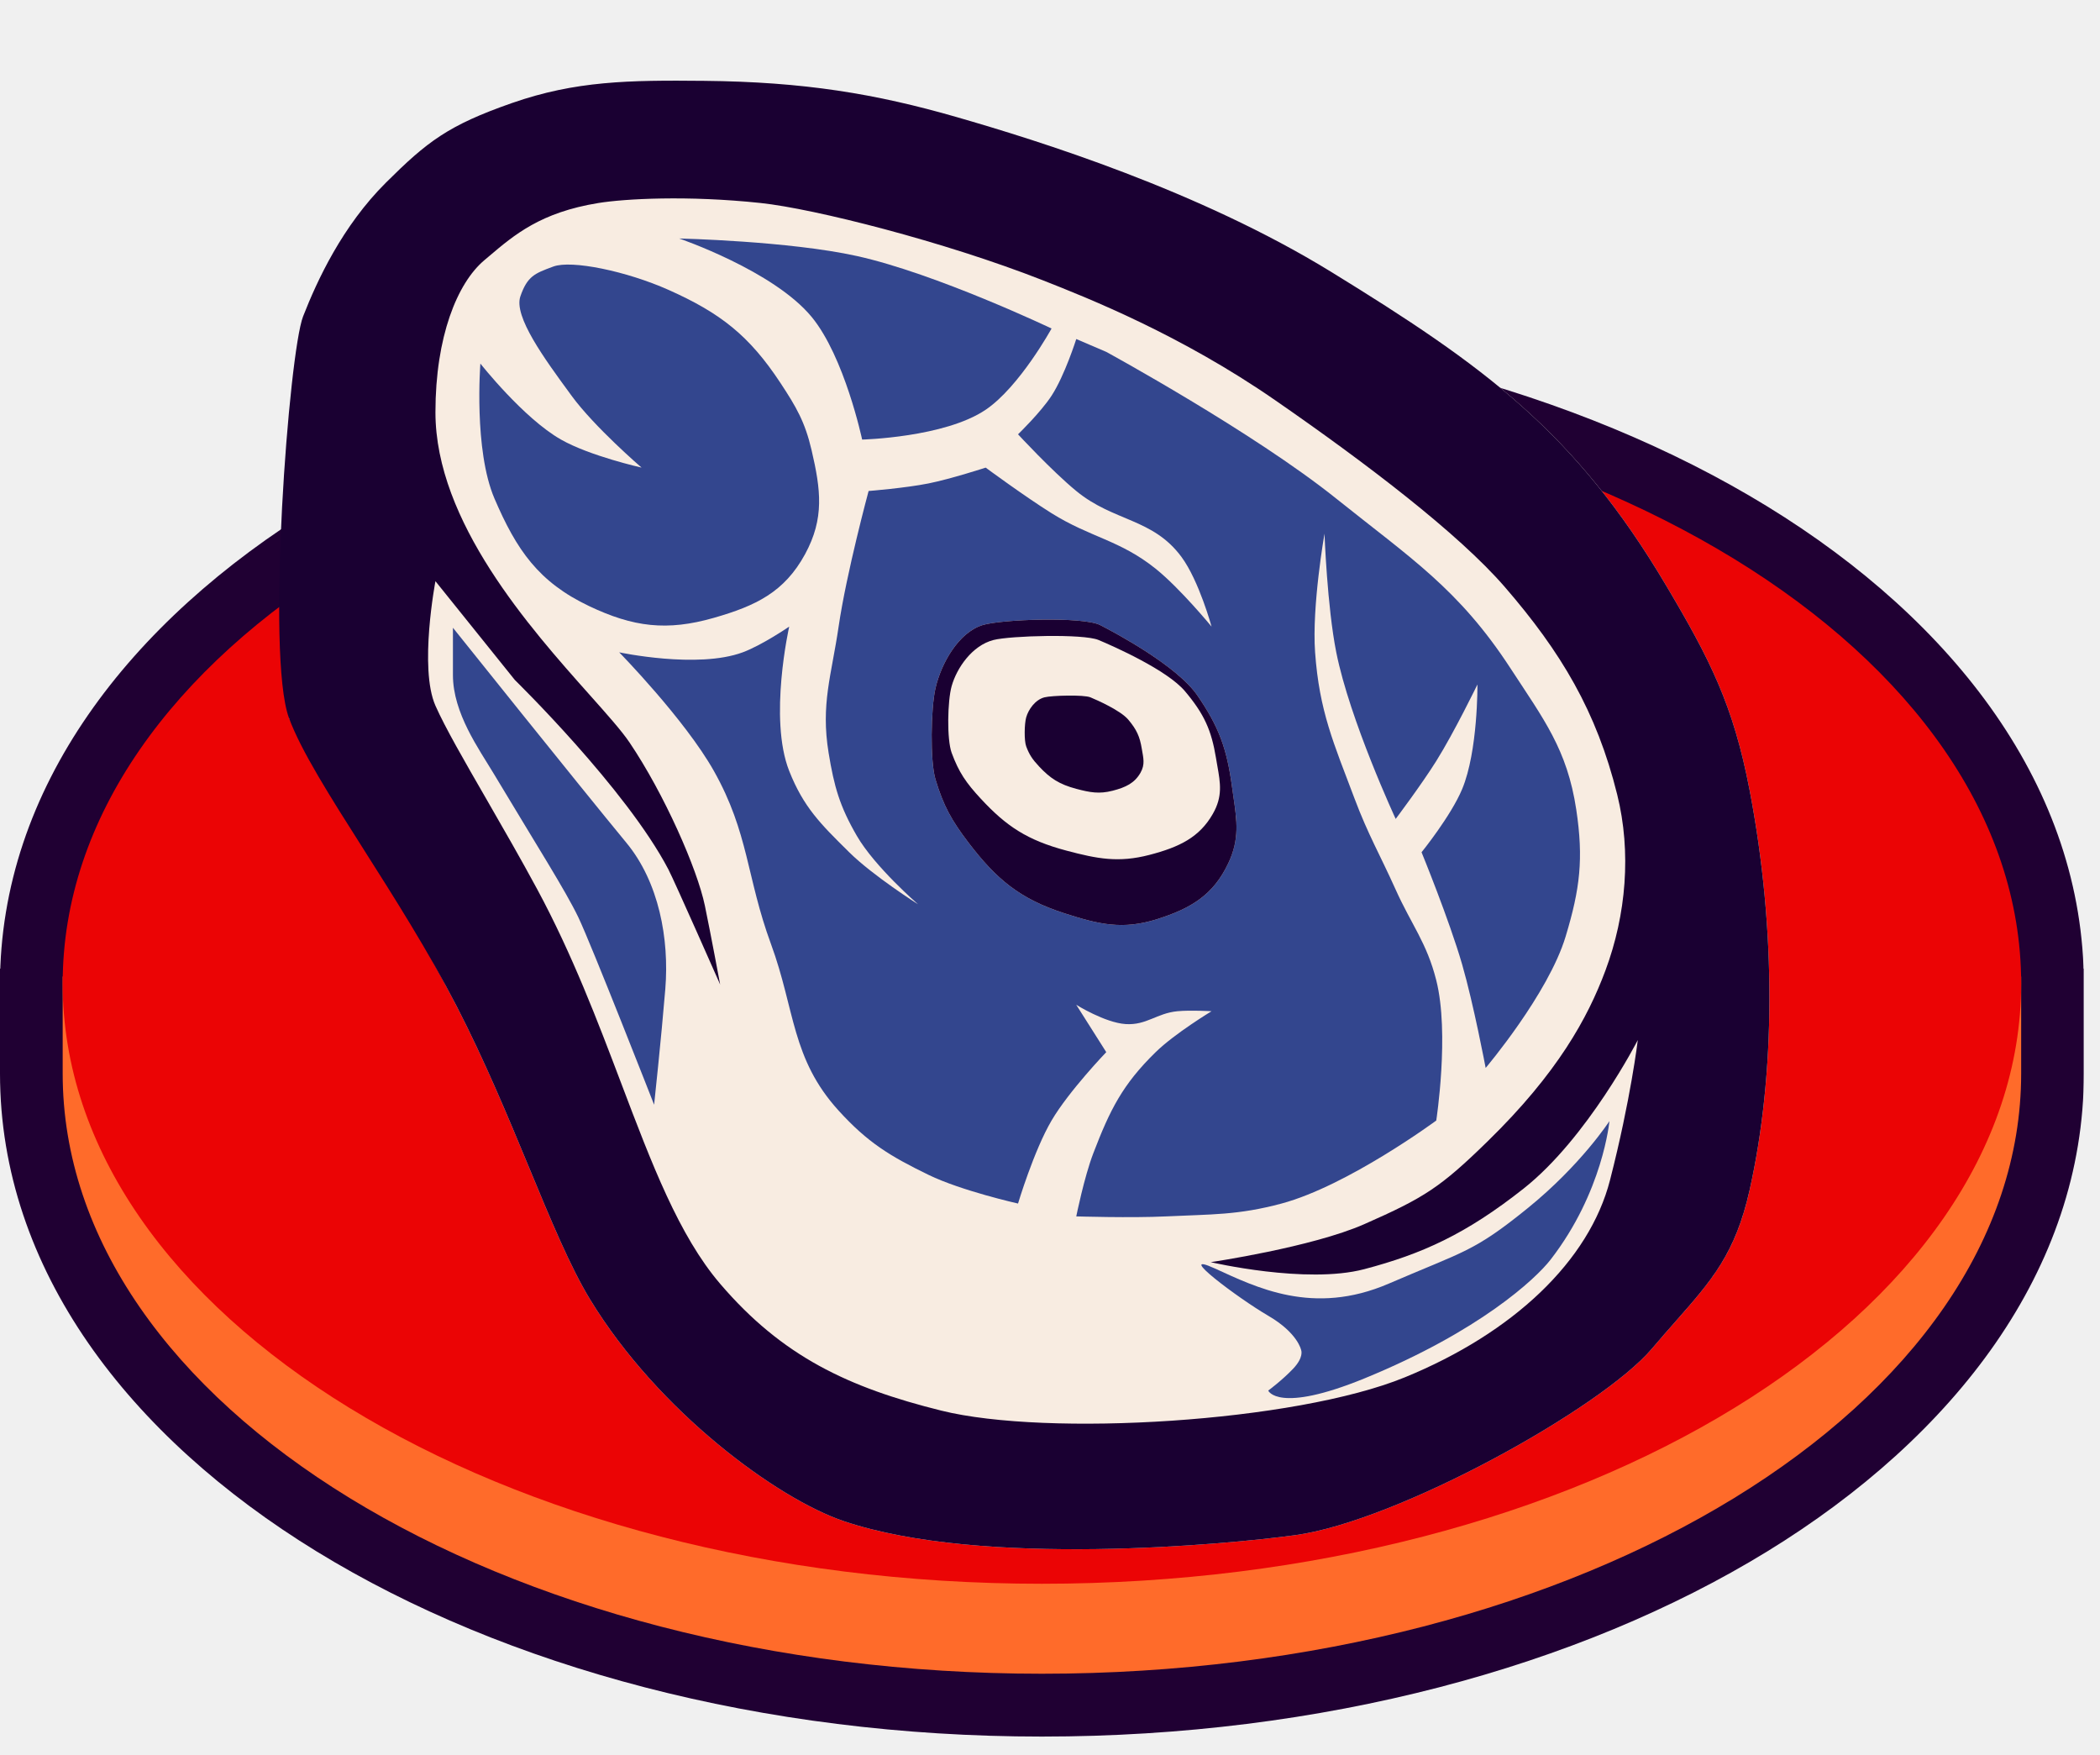
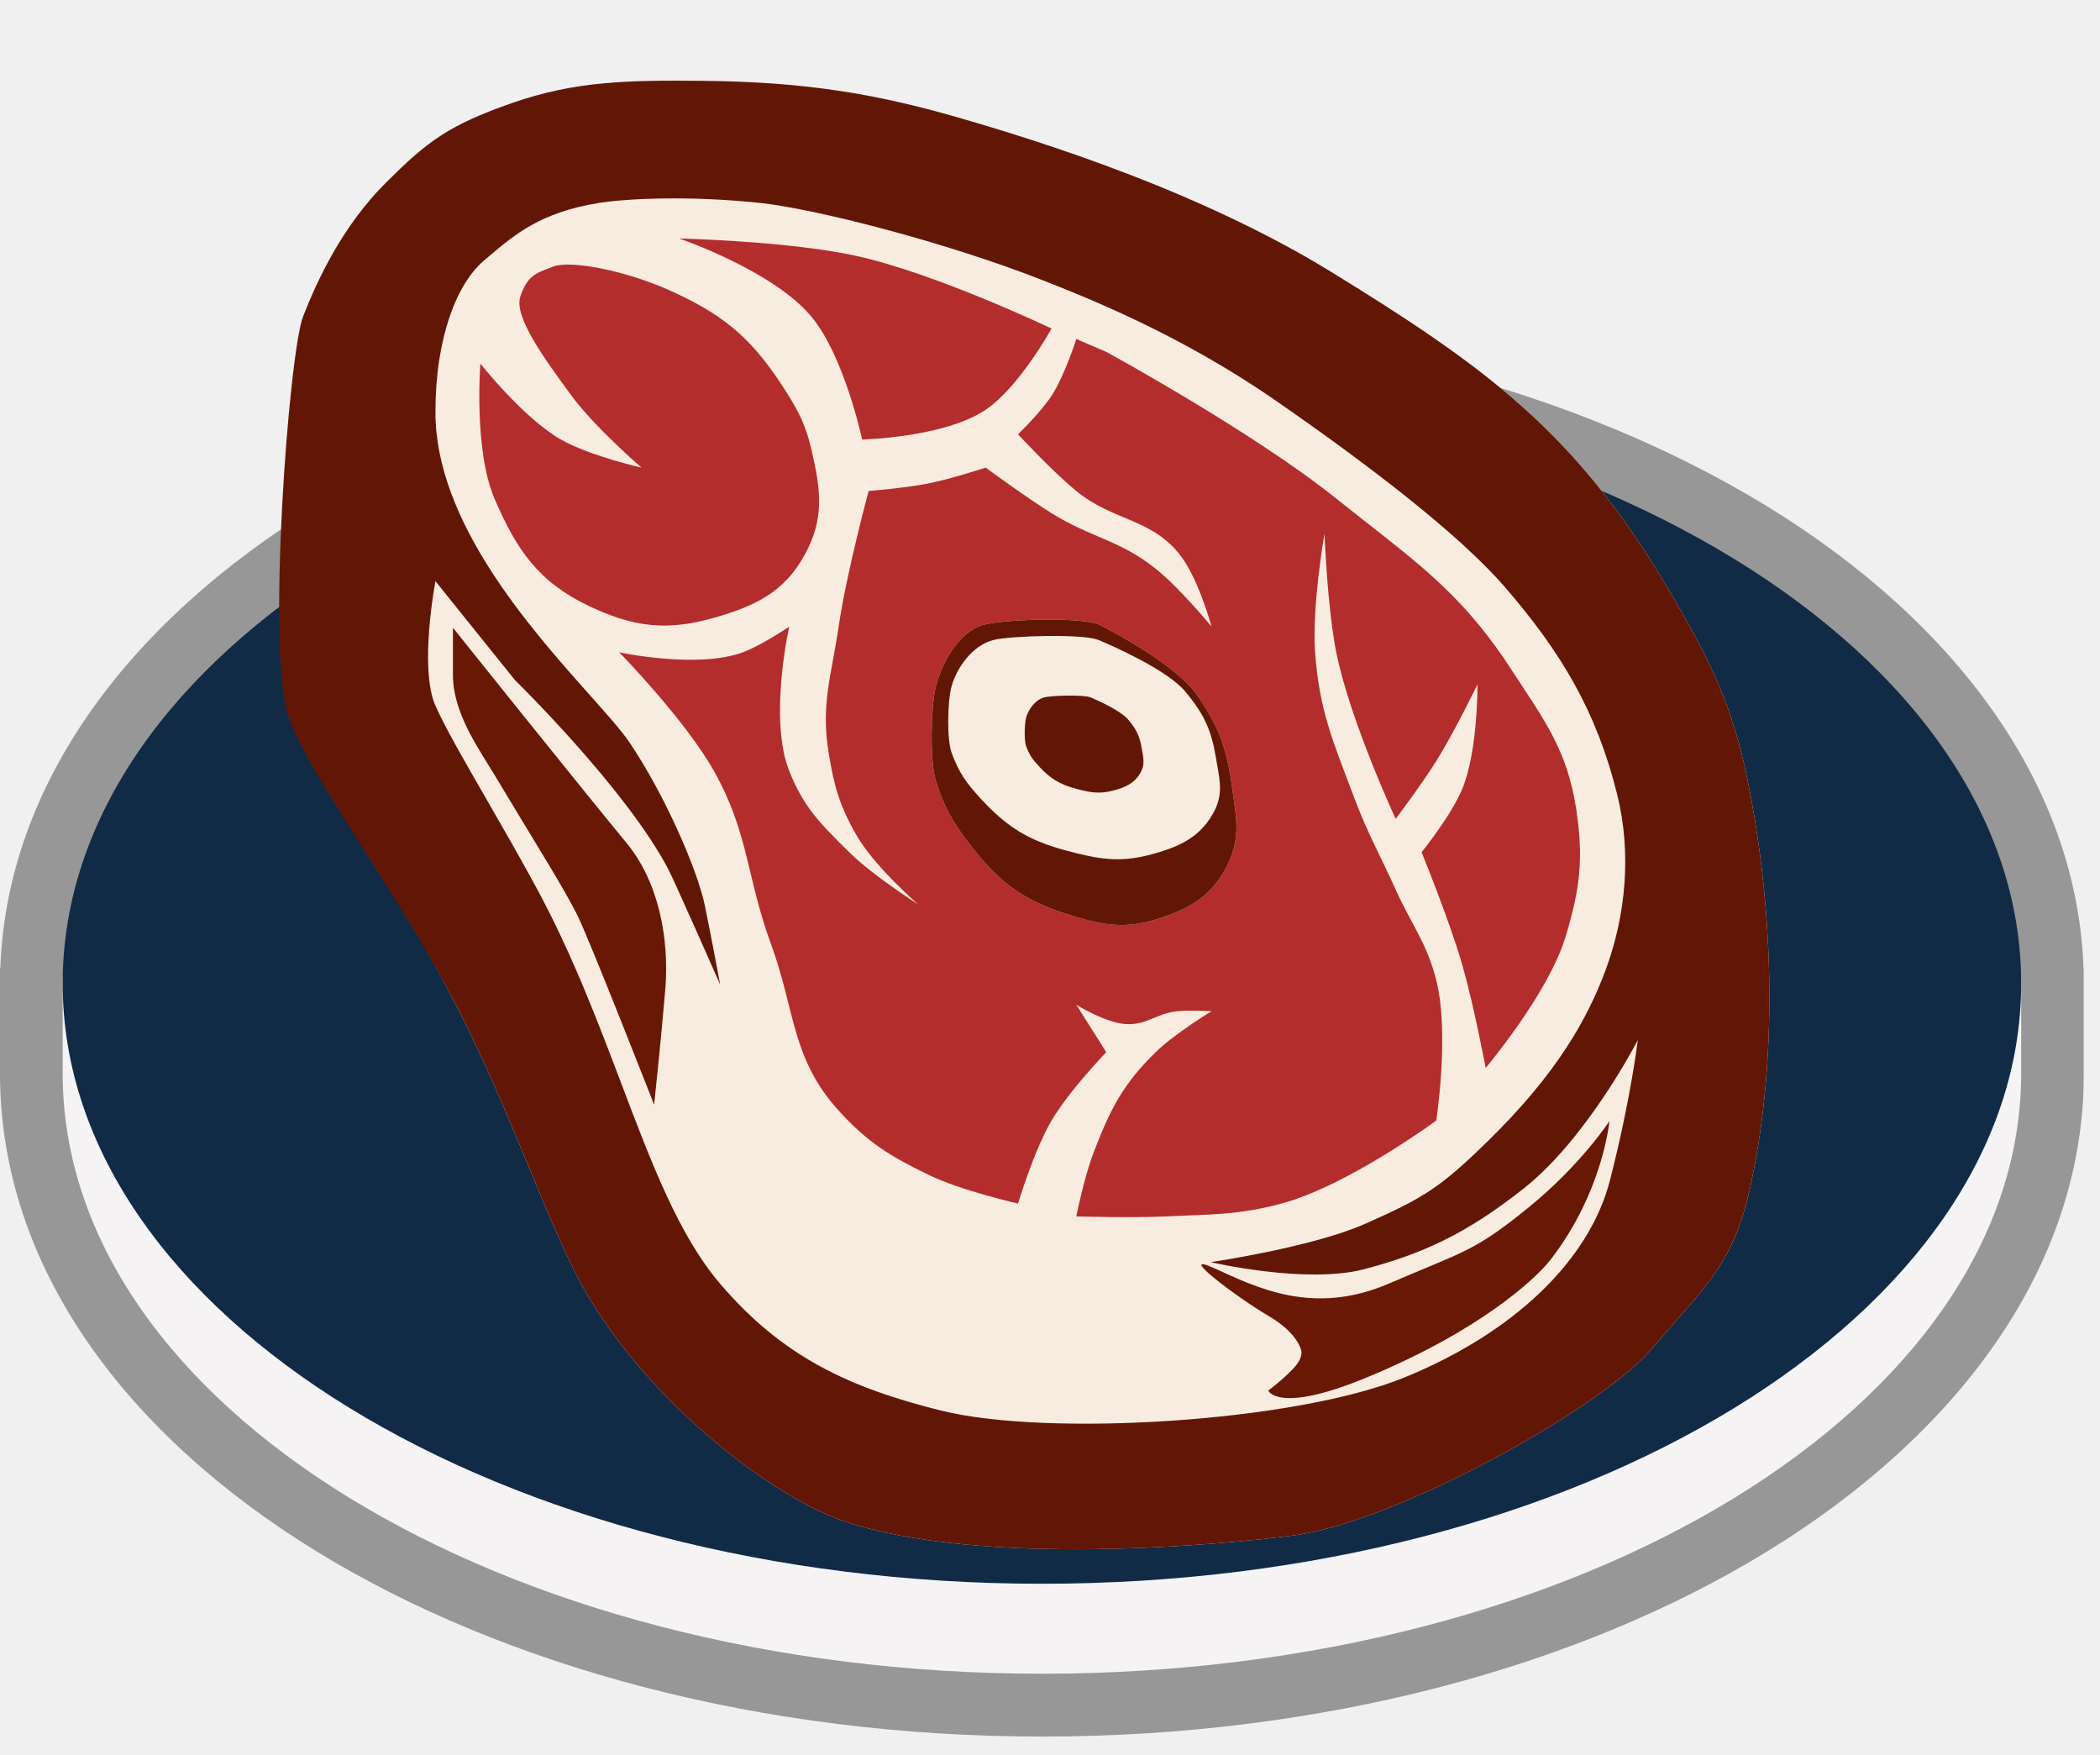
<svg xmlns="http://www.w3.org/2000/svg" width="85" height="71" viewBox="0 0 85 71" fill="none">
  <mask id="mask0" mask-type="alpha" maskUnits="userSpaceOnUse" x="0" y="13" width="85" height="58">
    <path d="M84.346 13H0V70.563H84.346V13Z" fill="white" />
-     <path fill-rule="evenodd" clip-rule="evenodd" d="M81.689 41.746C81.768 41.116 81.809 40.48 81.809 39.838C81.809 26.421 64.065 15.544 42.173 15.544C20.281 15.544 2.537 26.421 2.537 39.838C2.537 40.48 2.578 41.116 2.657 41.746H2.537V43.442C2.537 56.859 20.281 67.736 42.173 67.736C64.065 67.736 81.809 56.859 81.809 43.442V41.746H81.689Z" fill="black" />
+     <path fill-rule="evenodd" clip-rule="evenodd" d="M81.689 41.746C81.768 41.116 81.809 40.48 81.809 39.837C81.809 26.421 64.065 15.544 42.173 15.544C20.281 15.544 2.537 26.421 2.537 39.837C2.537 40.48 2.578 41.116 2.658 41.746H2.537V43.442C2.537 56.859 20.281 67.736 42.173 67.736C64.065 67.736 81.809 56.859 81.809 43.442V41.746H81.689Z" fill="black" />
  </mask>
  <g mask="url(#mask0)">
-     <path d="M81.689 41.746L79.171 41.425L78.809 44.29H81.689V41.746ZM2.657 41.746V44.29H5.536L5.175 41.425L2.657 41.746ZM2.537 41.746V39.202H0V41.746H2.537ZM81.809 41.746H84.346V39.202H81.809V41.746ZM79.272 39.838C79.272 40.372 79.237 40.901 79.171 41.425L84.206 42.067C84.298 41.332 84.346 40.588 84.346 39.838H79.272ZM42.173 18.088C52.729 18.088 62.165 20.716 68.878 24.831C75.632 28.972 79.272 34.351 79.272 39.838H84.346C84.346 31.908 79.111 25.14 71.523 20.489C63.89 15.811 53.506 13 42.173 13V18.088ZM5.073 39.838C5.073 34.351 8.714 28.972 15.468 24.831C22.18 20.716 31.617 18.088 42.173 18.088V13C30.84 13 20.455 15.811 12.823 20.489C5.235 25.14 0 31.908 0 39.838H5.073ZM5.175 41.425C5.108 40.901 5.073 40.372 5.073 39.838H0C0 40.588 0.048 41.332 0.14 42.067L5.175 41.425ZM2.537 44.29H2.657V39.202H2.537V44.29ZM5.073 43.442V41.746H0V43.442H5.073ZM42.173 65.192C31.617 65.192 22.18 62.564 15.468 58.45C8.714 54.309 5.073 48.929 5.073 43.442H0C0 51.373 5.235 58.14 12.823 62.792C20.455 67.47 30.84 70.28 42.173 70.28V65.192ZM79.272 43.442C79.272 48.929 75.632 54.309 68.878 58.45C62.165 62.564 52.729 65.192 42.173 65.192V70.28C53.506 70.28 63.89 67.47 71.523 62.792C79.111 58.14 84.346 51.373 84.346 43.442H79.272ZM79.272 41.746V43.442H84.346V41.746H79.272ZM81.689 44.29H81.809V39.202H81.689V44.29Z" fill="#200033" />
-     <path d="M81.809 43.443C81.809 56.86 64.065 67.737 42.173 67.737C20.281 67.737 2.537 56.86 2.537 43.443V39.52H81.809V43.443Z" fill="#FF6B2A" />
-     <path d="M81.809 39.803C81.809 53.219 64.065 64.096 42.173 64.096C20.281 64.096 2.537 53.219 2.537 39.803C2.537 26.385 20.281 15.509 42.173 15.509C64.065 15.509 81.809 26.385 81.809 39.803Z" fill="#EB0405" />
+     <path d="M81.689 41.746L79.171 41.425L78.809 44.29H81.689V41.746ZM2.657 41.746V44.29H5.536L5.175 41.425L2.657 41.746ZM2.537 41.746V39.202H0V41.746H2.537ZM81.809 41.746H84.346V39.202H81.809V41.746ZM79.272 39.838C79.272 40.372 79.237 40.901 79.171 41.425L84.206 42.067C84.298 41.332 84.346 40.588 84.346 39.838H79.272ZM42.173 18.088C52.729 18.088 62.165 20.716 68.878 24.831C75.632 28.972 79.272 34.351 79.272 39.838H84.346C84.346 31.908 79.111 25.14 71.523 20.489C63.89 15.811 53.506 13 42.173 13V18.088ZM5.073 39.838C5.073 34.351 8.714 28.972 15.468 24.831C22.18 20.716 31.617 18.088 42.173 18.088V13C30.84 13 20.455 15.811 12.823 20.489C5.235 25.14 0 31.908 0 39.838H5.073ZM5.175 41.425C5.108 40.901 5.073 40.372 5.073 39.838H0C0 40.588 0.048 41.332 0.14 42.067L5.175 41.425ZM2.537 44.29H2.657V39.202H2.537V44.29ZM5.073 43.442V41.746H0V43.442H5.073ZM42.173 65.192C31.617 65.192 22.18 62.564 15.468 58.45C8.714 54.309 5.073 48.929 5.073 43.442H0C0 51.373 5.235 58.14 12.823 62.792C20.455 67.47 30.84 70.28 42.173 70.28V65.192ZM79.272 43.442C79.272 48.929 75.632 54.309 68.878 58.45C62.165 62.564 52.729 65.192 42.173 65.192V70.28C53.506 70.28 63.89 67.47 71.523 62.792C79.111 58.14 84.346 51.373 84.346 43.442H79.272ZM79.272 41.746V43.442H84.346V41.746H79.272ZM81.689 44.29H81.809V39.202H81.689V44.29Z" fill="#979797" />
+     <path d="M81.809 43.443C81.809 56.86 64.065 67.737 42.173 67.737C20.281 67.737 2.537 56.86 2.537 43.443V39.52H81.809V43.443Z" fill="#F5F3F3" />
+     <path d="M81.809 39.803C81.809 53.219 64.065 64.096 42.173 64.096C20.281 64.096 2.537 53.219 2.537 39.803C2.537 26.385 20.281 15.509 42.173 15.509C64.065 15.509 81.809 26.385 81.809 39.803Z" fill="#112A46" />
  </g>
  <path d="M11.696 29.057L12.268 12.805C12.268 12.805 13.857 9.145 15.625 7.388C17.291 5.731 18.144 5.07 20.72 4.171C23.296 3.272 25.445 3.241 28.506 3.272C32.538 3.312 35.434 3.792 38.72 4.738C42.006 5.685 48.517 7.705 53.887 11.007C60.069 14.809 63.742 17.465 67.434 23.687C69.218 26.693 70.157 28.539 70.815 31.966C71.911 37.667 71.863 43.511 70.816 48.171C70.124 51.246 68.905 52.17 66.863 54.581C64.821 56.993 56.577 61.56 52.434 62.128C49.72 62.499 39.744 63.452 34.149 61.56C31.458 60.65 26.651 57.13 23.887 52.594C22.315 50.016 20.819 45.248 18.482 40.719C16.067 36.037 11.696 29.057 11.696 29.057Z" fill="#F8ECE1" />
-   <path d="M25.357 34.112C23.405 31.746 18.333 25.406 18.333 25.406V27.322C18.333 28.86 19.392 30.321 19.976 31.297C21.762 34.277 22.881 36.028 23.405 37.116C23.929 38.204 26.476 44.709 26.476 44.709C26.476 44.709 26.762 42.06 26.929 40.026C27.095 37.991 26.667 35.699 25.357 34.112Z" fill="#33468E" />
-   <path d="M65.143 45.372C65.143 45.372 63.995 47.146 61.833 48.897C59.643 50.671 59.286 50.624 56.214 51.948C53.143 53.273 50.833 52.09 49.167 51.333C47.5 50.576 50.115 52.54 51.333 53.249C52.544 53.954 52.667 54.645 52.667 54.645C52.667 54.645 52.786 54.929 52.333 55.402C51.881 55.875 51.333 56.277 51.333 56.277C51.333 56.277 51.714 57.224 55.238 55.781C59.882 53.879 62.157 51.759 62.762 50.978C64.887 48.234 65.143 45.372 65.143 45.372Z" fill="#33468E" />
-   <path fill-rule="evenodd" clip-rule="evenodd" d="M12.268 12.805C11.696 14.265 10.762 26.518 11.696 29.057C12.186 30.387 13.363 32.241 14.721 34.378C15.953 36.318 17.333 38.491 18.482 40.719C19.623 42.932 20.565 45.202 21.412 47.245C22.299 49.384 23.083 51.276 23.887 52.594C26.651 57.13 31.458 60.65 34.149 61.56C39.744 63.452 49.72 62.499 52.434 62.128C56.577 61.56 64.821 56.993 66.863 54.581C67.205 54.177 67.524 53.815 67.821 53.478C69.299 51.8 70.24 50.731 70.816 48.171C71.863 43.511 71.911 37.667 70.815 31.966C70.157 28.539 69.218 26.693 67.434 23.687C63.742 17.465 60.069 14.809 53.887 11.007C48.517 7.705 42.006 5.685 38.72 4.738C35.434 3.792 32.538 3.312 28.506 3.272C25.445 3.241 23.296 3.272 20.72 4.171C18.144 5.07 17.291 5.731 15.625 7.388C13.857 9.145 12.839 11.345 12.268 12.805ZM19.601 10.534C18.506 11.458 17.625 13.628 17.625 16.685C17.625 21.118 21.463 25.425 23.864 28.119C24.575 28.917 25.161 29.574 25.482 30.05C26.887 32.132 28.22 35.16 28.53 36.65C28.777 37.843 29.149 39.844 29.149 39.844C29.149 39.844 27.301 35.657 27.053 35.184C25.345 31.919 20.839 27.519 20.839 27.519L17.625 23.521C17.625 23.521 16.953 27.039 17.625 28.56C18.013 29.438 18.802 30.806 19.703 32.367C20.361 33.509 21.079 34.755 21.744 35.988C23.168 38.629 24.195 41.339 25.145 43.843C26.379 47.098 27.48 50.004 29.149 51.956C31.662 54.895 34.335 56.154 38.101 57.089C42.387 58.154 52.411 57.562 56.863 55.741C61.257 53.943 64.328 51.026 65.167 47.761C66.006 44.497 66.292 42.091 66.292 42.091C66.292 42.091 64.268 46.047 61.673 48.1C59.339 49.945 57.563 50.747 55.22 51.364C52.87 51.983 49.006 51.08 49.006 51.08C49.006 51.08 53.096 50.478 55.22 49.543C57.665 48.466 58.313 48.046 60.22 46.184C63.047 43.423 64.268 41.192 64.982 39.276C65.822 37.024 66.037 34.488 65.458 32.156C64.624 28.79 63.185 26.387 60.911 23.758C59.03 21.584 55.27 18.725 51.601 16.188C47.8 13.559 44.077 12.077 42.196 11.338C38.213 9.775 32.958 8.447 30.792 8.216C27.824 7.899 25.273 8.045 24.22 8.216C21.886 8.595 20.821 9.499 19.789 10.375C19.726 10.428 19.664 10.481 19.601 10.534Z" fill="#1A0032" />
-   <path d="M59.182 31.936C59.826 30.392 59.801 27.701 59.801 27.701C59.801 27.701 58.863 29.635 58.134 30.8C57.542 31.747 56.492 33.142 56.492 33.142C56.492 33.142 54.633 29.14 54.087 26.4C53.718 24.552 53.611 21.598 53.611 21.598C53.611 21.598 53.095 24.524 53.23 26.4C53.401 28.785 53.981 30.075 54.825 32.314C55.382 33.794 55.843 34.562 56.492 36.005C57.135 37.436 57.75 38.151 58.134 39.671C58.678 41.822 58.134 45.349 58.134 45.349C58.134 45.349 54.556 47.988 51.872 48.708C50.102 49.183 49.038 49.139 47.206 49.228C45.785 49.297 43.563 49.228 43.563 49.228C43.563 49.228 43.883 47.639 44.253 46.673C44.925 44.922 45.431 43.894 46.777 42.581C47.56 41.817 49.039 40.925 49.039 40.925C49.039 40.925 48.195 40.874 47.658 40.925C46.819 41.005 46.404 41.5 45.563 41.445C44.725 41.391 43.563 40.665 43.563 40.665L44.777 42.581C44.777 42.581 43.264 44.156 42.563 45.349C41.846 46.569 41.206 48.708 41.206 48.708C41.206 48.708 38.921 48.196 37.587 47.549C36.013 46.784 35.119 46.238 33.944 44.947C32.028 42.84 32.187 40.871 31.206 38.205C30.212 35.502 30.31 33.714 28.896 31.202C27.72 29.113 25.063 26.4 25.063 26.4C25.063 26.4 28.233 27.078 30.063 26.4C30.851 26.108 31.944 25.359 31.944 25.359C31.944 25.359 31.103 29.079 31.944 31.202C32.522 32.663 33.215 33.347 34.323 34.442L34.372 34.491C35.342 35.448 37.158 36.596 37.158 36.596C37.158 36.596 35.408 35.082 34.682 33.828C33.987 32.628 33.763 31.836 33.539 30.469C33.216 28.493 33.654 27.34 33.944 25.359C34.261 23.188 35.158 19.871 35.158 19.871C35.158 19.871 36.65 19.752 37.587 19.564C38.504 19.379 39.896 18.925 39.896 18.925C39.896 18.925 41.489 20.099 42.563 20.77C44.144 21.758 45.324 21.852 46.777 23.017C47.77 23.814 49.039 25.359 49.039 25.359C49.039 25.359 48.535 23.51 47.825 22.544C46.663 20.966 45.079 21.118 43.563 19.871C42.57 19.055 41.206 17.577 41.206 17.577C41.206 17.577 42.122 16.691 42.563 16.015C43.097 15.196 43.563 13.721 43.563 13.721L44.777 14.241C44.777 14.241 50.724 17.484 54.087 20.179C57.086 22.582 59.039 23.826 61.134 27.039C62.482 29.107 63.434 30.327 63.801 32.764C64.101 34.753 63.954 35.97 63.372 37.897C62.671 40.224 60.134 43.22 60.134 43.22C60.134 43.22 59.648 40.644 59.182 39.032C58.658 37.221 57.539 34.491 57.539 34.491C57.539 34.491 58.725 33.029 59.182 31.936Z" fill="#33468E" />
-   <path d="M32.849 12.822C31.304 10.952 27.491 9.652 27.491 9.652C27.491 9.652 31.927 9.753 34.682 10.361C37.89 11.07 42.563 13.295 42.563 13.295C42.563 13.295 41.268 15.655 39.896 16.583C38.235 17.706 34.896 17.79 34.896 17.79C34.896 17.79 34.187 14.442 32.849 12.822Z" fill="#33468E" />
-   <path d="M22.706 17.789C21.182 16.922 19.444 14.714 19.444 14.714C19.444 14.714 19.169 18.205 20.015 20.178C20.907 22.256 21.797 23.558 23.849 24.531C25.635 25.379 26.994 25.549 28.896 25.004C30.589 24.519 31.749 23.966 32.587 22.426C33.375 20.976 33.223 19.82 32.849 18.215C32.583 17.075 32.232 16.473 31.587 15.494C30.324 13.58 29.164 12.671 27.063 11.733C25.366 10.976 23.134 10.512 22.396 10.787L22.361 10.8C21.648 11.065 21.344 11.178 21.063 11.993C20.783 12.805 22.04 14.521 23.074 15.932L23.134 16.015C24.07 17.293 25.968 18.924 25.968 18.924C25.968 18.924 23.877 18.456 22.706 17.789Z" fill="#33468E" />
-   <path d="M49.865 31.827C49.659 30.3 49.336 29.407 48.46 28.137C47.65 26.962 45.222 25.649 44.531 25.298C43.841 24.946 40.531 25.061 39.77 25.298C38.79 25.602 38.093 26.859 37.865 27.853C37.674 28.68 37.643 30.809 37.865 31.543C38.19 32.619 38.516 33.201 39.198 34.098C40.337 35.593 41.284 36.38 43.079 36.96C44.479 37.412 45.438 37.641 46.841 37.197C48.209 36.763 49.116 36.219 49.722 34.926C50.236 33.828 50.027 33.028 49.865 31.827Z" fill="#F8ECE1" />
-   <path fill-rule="evenodd" clip-rule="evenodd" d="M48.46 28.137C49.336 29.407 49.659 30.3 49.865 31.827C49.884 31.973 49.905 32.113 49.925 32.248C50.067 33.227 50.174 33.961 49.722 34.926C49.116 36.219 48.209 36.763 46.841 37.197C45.438 37.641 44.479 37.412 43.079 36.96C41.284 36.38 40.337 35.593 39.198 34.098C38.516 33.201 38.19 32.619 37.865 31.543C37.643 30.809 37.674 28.68 37.865 27.853C38.093 26.859 38.79 25.602 39.77 25.298C40.531 25.061 43.841 24.946 44.531 25.298C45.222 25.649 47.65 26.962 48.46 28.137ZM47.965 27.976C48.747 28.905 49.034 29.557 49.218 30.673C49.235 30.78 49.254 30.883 49.271 30.982C49.398 31.697 49.494 32.234 49.09 32.939C48.55 33.885 47.742 34.282 46.522 34.599C45.271 34.924 44.416 34.757 43.168 34.426C41.567 34.002 40.723 33.427 39.708 32.334C39.099 31.678 38.809 31.253 38.519 30.466C38.322 29.93 38.349 28.373 38.519 27.768C38.723 27.041 39.344 26.122 40.217 25.9C40.896 25.727 43.847 25.643 44.463 25.9C45.078 26.157 47.244 27.117 47.965 27.976Z" fill="#1A0032" />
-   <path d="M46.214 30.295C46.134 29.81 46.008 29.527 45.667 29.123C45.351 28.75 44.404 28.333 44.135 28.221C43.866 28.11 42.576 28.146 42.279 28.221C41.897 28.318 41.626 28.717 41.536 29.033C41.462 29.296 41.45 29.972 41.536 30.205C41.663 30.547 41.79 30.732 42.056 31.017C42.5 31.492 42.869 31.742 43.569 31.926C44.115 32.07 44.489 32.142 45.035 32.001C45.569 31.864 45.922 31.691 46.159 31.28C46.359 30.931 46.277 30.677 46.214 30.295Z" fill="#1A0032" />
+   <path d="M25.357 34.112C23.405 31.746 18.333 25.406 18.333 25.406V27.322C18.333 28.86 19.392 30.321 19.976 31.297C21.762 34.277 22.881 36.028 23.405 37.116C23.929 38.204 26.476 44.709 26.476 44.709C26.476 44.709 26.762 42.06 26.929 40.026C27.095 37.991 26.667 35.699 25.357 34.112Z" fill="#691806" />
+   <path d="M65.143 45.372C65.143 45.372 63.995 47.146 61.833 48.897C59.643 50.671 59.285 50.624 56.214 51.948C53.143 53.273 50.833 52.09 49.166 51.333C47.5 50.576 50.115 52.54 51.333 53.249C52.543 53.954 52.666 54.645 52.666 54.645C52.666 54.645 52.785 54.929 52.333 55.402C51.881 55.875 51.333 56.277 51.333 56.277C51.333 56.277 51.714 57.224 55.238 55.781C59.882 53.879 62.157 51.759 62.762 50.978C64.887 48.234 65.143 45.372 65.143 45.372Z" fill="#691806" />
+   <path fill-rule="evenodd" clip-rule="evenodd" d="M12.268 12.805C11.696 14.265 10.762 26.518 11.696 29.057C12.186 30.387 13.363 32.241 14.721 34.378C15.953 36.318 17.333 38.491 18.482 40.719C19.623 42.932 20.565 45.202 21.412 47.245C22.299 49.384 23.083 51.276 23.887 52.594C26.651 57.13 31.458 60.65 34.149 61.56C39.744 63.452 49.72 62.499 52.434 62.128C56.577 61.56 64.821 56.993 66.863 54.581C67.205 54.177 67.524 53.815 67.821 53.478C69.299 51.8 70.24 50.731 70.816 48.171C71.863 43.511 71.911 37.667 70.815 31.966C70.157 28.539 69.218 26.693 67.434 23.687C63.742 17.465 60.069 14.809 53.887 11.007C48.517 7.705 42.006 5.685 38.72 4.738C35.434 3.792 32.538 3.312 28.506 3.272C25.445 3.241 23.296 3.272 20.72 4.171C18.144 5.07 17.291 5.731 15.625 7.388C13.857 9.145 12.839 11.345 12.268 12.805ZM19.601 10.534C18.506 11.458 17.625 13.628 17.625 16.685C17.625 21.118 21.463 25.425 23.864 28.119C24.575 28.917 25.161 29.574 25.482 30.05C26.887 32.132 28.22 35.16 28.53 36.65C28.777 37.843 29.149 39.844 29.149 39.844C29.149 39.844 27.301 35.657 27.053 35.184C25.345 31.919 20.839 27.519 20.839 27.519L17.625 23.521C17.625 23.521 16.953 27.039 17.625 28.56C18.013 29.438 18.802 30.806 19.703 32.367C20.361 33.509 21.079 34.755 21.744 35.988C23.168 38.629 24.195 41.339 25.145 43.843C26.379 47.098 27.48 50.004 29.149 51.956C31.662 54.895 34.335 56.154 38.101 57.089C42.387 58.154 52.411 57.562 56.863 55.741C61.257 53.943 64.328 51.026 65.167 47.761C66.006 44.497 66.292 42.091 66.292 42.091C66.292 42.091 64.268 46.047 61.673 48.1C59.339 49.945 57.563 50.747 55.22 51.364C52.87 51.983 49.006 51.08 49.006 51.08C49.006 51.08 53.096 50.478 55.22 49.543C57.665 48.466 58.313 48.046 60.22 46.184C63.047 43.423 64.268 41.192 64.982 39.276C65.822 37.024 66.037 34.488 65.458 32.156C64.624 28.79 63.185 26.387 60.911 23.758C59.03 21.584 55.27 18.725 51.601 16.188C47.8 13.559 44.077 12.077 42.196 11.338C38.213 9.775 32.958 8.447 30.792 8.216C27.824 7.899 25.273 8.045 24.22 8.216C21.886 8.595 20.821 9.499 19.789 10.375C19.726 10.428 19.664 10.481 19.601 10.534Z" fill="#621706" />
+   <path d="M59.183 31.936C59.827 30.392 59.802 27.701 59.802 27.701C59.802 27.701 58.864 29.634 58.135 30.8C57.543 31.747 56.492 33.142 56.492 33.142C56.492 33.142 54.634 29.14 54.087 26.4C53.719 24.552 53.611 21.598 53.611 21.598C53.611 21.598 53.096 24.524 53.23 26.4C53.401 28.785 53.982 30.075 54.826 32.314C55.383 33.793 55.843 34.562 56.492 36.004C57.136 37.435 57.751 38.151 58.135 39.671C58.678 41.822 58.135 45.348 58.135 45.348C58.135 45.348 54.556 47.988 51.873 48.708C50.103 49.183 49.038 49.139 47.206 49.228C45.786 49.297 43.564 49.228 43.564 49.228C43.564 49.228 43.884 47.638 44.254 46.673C44.926 44.922 45.432 43.894 46.778 42.581C47.561 41.817 49.04 40.925 49.04 40.925C49.04 40.925 48.196 40.874 47.659 40.925C46.819 41.005 46.405 41.5 45.564 41.445C44.726 41.391 43.564 40.664 43.564 40.664L44.778 42.581C44.778 42.581 43.264 44.156 42.564 45.348C41.846 46.569 41.206 48.708 41.206 48.708C41.206 48.708 38.922 48.196 37.587 47.548C36.013 46.784 35.119 46.238 33.945 44.946C32.029 42.84 32.187 40.871 31.206 38.204C30.212 35.502 30.311 33.714 28.897 31.202C27.721 29.113 25.064 26.4 25.064 26.4C25.064 26.4 28.234 27.078 30.064 26.4C30.851 26.108 31.945 25.359 31.945 25.359C31.945 25.359 31.104 29.079 31.945 31.202C32.523 32.663 33.216 33.347 34.324 34.442L34.373 34.49C35.343 35.448 37.159 36.596 37.159 36.596C37.159 36.596 35.408 35.082 34.683 33.828C33.988 32.628 33.763 31.836 33.54 30.469C33.217 28.493 33.655 27.34 33.945 25.359C34.262 23.188 35.159 19.871 35.159 19.871C35.159 19.871 36.65 19.752 37.587 19.564C38.505 19.379 39.897 18.925 39.897 18.925C39.897 18.925 41.489 20.099 42.564 20.77C44.145 21.758 45.324 21.852 46.778 23.017C47.771 23.813 49.04 25.359 49.04 25.359C49.04 25.359 48.536 23.509 47.826 22.544C46.664 20.966 45.08 21.118 43.564 19.871C42.571 19.055 41.206 17.576 41.206 17.576C41.206 17.576 42.123 16.691 42.564 16.015C43.098 15.196 43.564 13.72 43.564 13.72L44.778 14.241C44.778 14.241 50.725 17.483 54.087 20.178C57.086 22.582 59.04 23.826 61.135 27.039C62.483 29.106 63.434 30.327 63.802 32.764C64.102 34.753 63.954 35.97 63.373 37.897C62.671 40.223 60.135 43.219 60.135 43.219C60.135 43.219 59.649 40.643 59.183 39.032C58.658 37.221 57.54 34.49 57.54 34.49C57.54 34.49 58.726 33.029 59.183 31.936Z" fill="#B32D2D" />
+   <path d="M32.848 12.822C31.303 10.951 27.491 9.652 27.491 9.652C27.491 9.652 31.927 9.753 34.681 10.361C37.89 11.07 42.562 13.295 42.562 13.295C42.562 13.295 41.268 15.655 39.896 16.583C38.235 17.706 34.896 17.789 34.896 17.789C34.896 17.789 34.187 14.442 32.848 12.822Z" fill="#B32D2D" />
+   <path d="M22.705 17.789C21.182 16.922 19.444 14.714 19.444 14.714C19.444 14.714 19.168 18.205 20.015 20.178C20.906 22.256 21.797 23.558 23.848 24.531C25.635 25.379 26.994 25.55 28.896 25.004C30.589 24.519 31.749 23.966 32.586 22.426C33.374 20.976 33.223 19.82 32.848 18.215C32.583 17.076 32.232 16.473 31.586 15.495C30.323 13.581 29.164 12.671 27.063 11.733C25.366 10.976 23.134 10.512 22.396 10.787L22.361 10.8C21.648 11.066 21.344 11.179 21.063 11.994C20.783 12.806 22.039 14.521 23.073 15.932L23.134 16.015C24.07 17.294 25.967 18.925 25.967 18.925C25.967 18.925 23.877 18.456 22.705 17.789Z" fill="#B32D2D" />
+   <path d="M49.864 31.827C49.658 30.3 49.336 29.407 48.459 28.137C47.65 26.962 45.221 25.649 44.531 25.298C43.84 24.946 40.531 25.061 39.769 25.298C38.789 25.602 38.093 26.859 37.864 27.853C37.673 28.68 37.643 30.809 37.864 31.543C38.189 32.619 38.515 33.201 39.197 34.098C40.336 35.593 41.283 36.38 43.078 36.96C44.478 37.412 45.438 37.641 46.84 37.197C48.209 36.763 49.115 36.219 49.721 34.926C50.236 33.828 50.026 33.028 49.864 31.827Z" fill="#F8ECE1" />
+   <path fill-rule="evenodd" clip-rule="evenodd" d="M48.459 28.137C49.336 29.407 49.658 30.3 49.864 31.827C49.884 31.973 49.904 32.113 49.924 32.248C50.066 33.227 50.173 33.961 49.721 34.926C49.115 36.219 48.209 36.763 46.84 37.197C45.438 37.641 44.478 37.412 43.078 36.96C41.283 36.38 40.336 35.593 39.197 34.098C38.515 33.201 38.189 32.619 37.864 31.543C37.643 30.809 37.673 28.68 37.864 27.853C38.093 26.859 38.789 25.602 39.769 25.298C40.531 25.061 43.84 24.946 44.531 25.298C45.221 25.649 47.65 26.962 48.459 28.137ZM47.965 27.976C48.746 28.905 49.033 29.557 49.217 30.673C49.235 30.78 49.253 30.883 49.27 30.982C49.398 31.697 49.493 32.234 49.09 32.939C48.549 33.885 47.741 34.282 46.521 34.599C45.271 34.924 44.415 34.757 43.167 34.426C41.567 34.002 40.722 33.427 39.707 32.334C39.099 31.678 38.808 31.253 38.518 30.466C38.321 29.93 38.348 28.373 38.518 27.768C38.722 27.041 39.343 26.122 40.216 25.9C40.896 25.727 43.846 25.643 44.462 25.9C45.078 26.157 47.243 27.117 47.965 27.976Z" fill="#621706" />
+   <path d="M46.214 30.296C46.134 29.81 46.008 29.527 45.666 29.123C45.351 28.75 44.404 28.333 44.135 28.221C43.866 28.11 42.575 28.146 42.278 28.221C41.897 28.318 41.625 28.717 41.536 29.033C41.462 29.296 41.45 29.972 41.536 30.205C41.663 30.547 41.79 30.732 42.056 31.017C42.499 31.492 42.869 31.742 43.569 31.926C44.114 32.07 44.488 32.142 45.035 32.001C45.569 31.864 45.922 31.691 46.158 31.28C46.359 30.931 46.277 30.677 46.214 30.296Z" fill="#621706" />
</svg>
